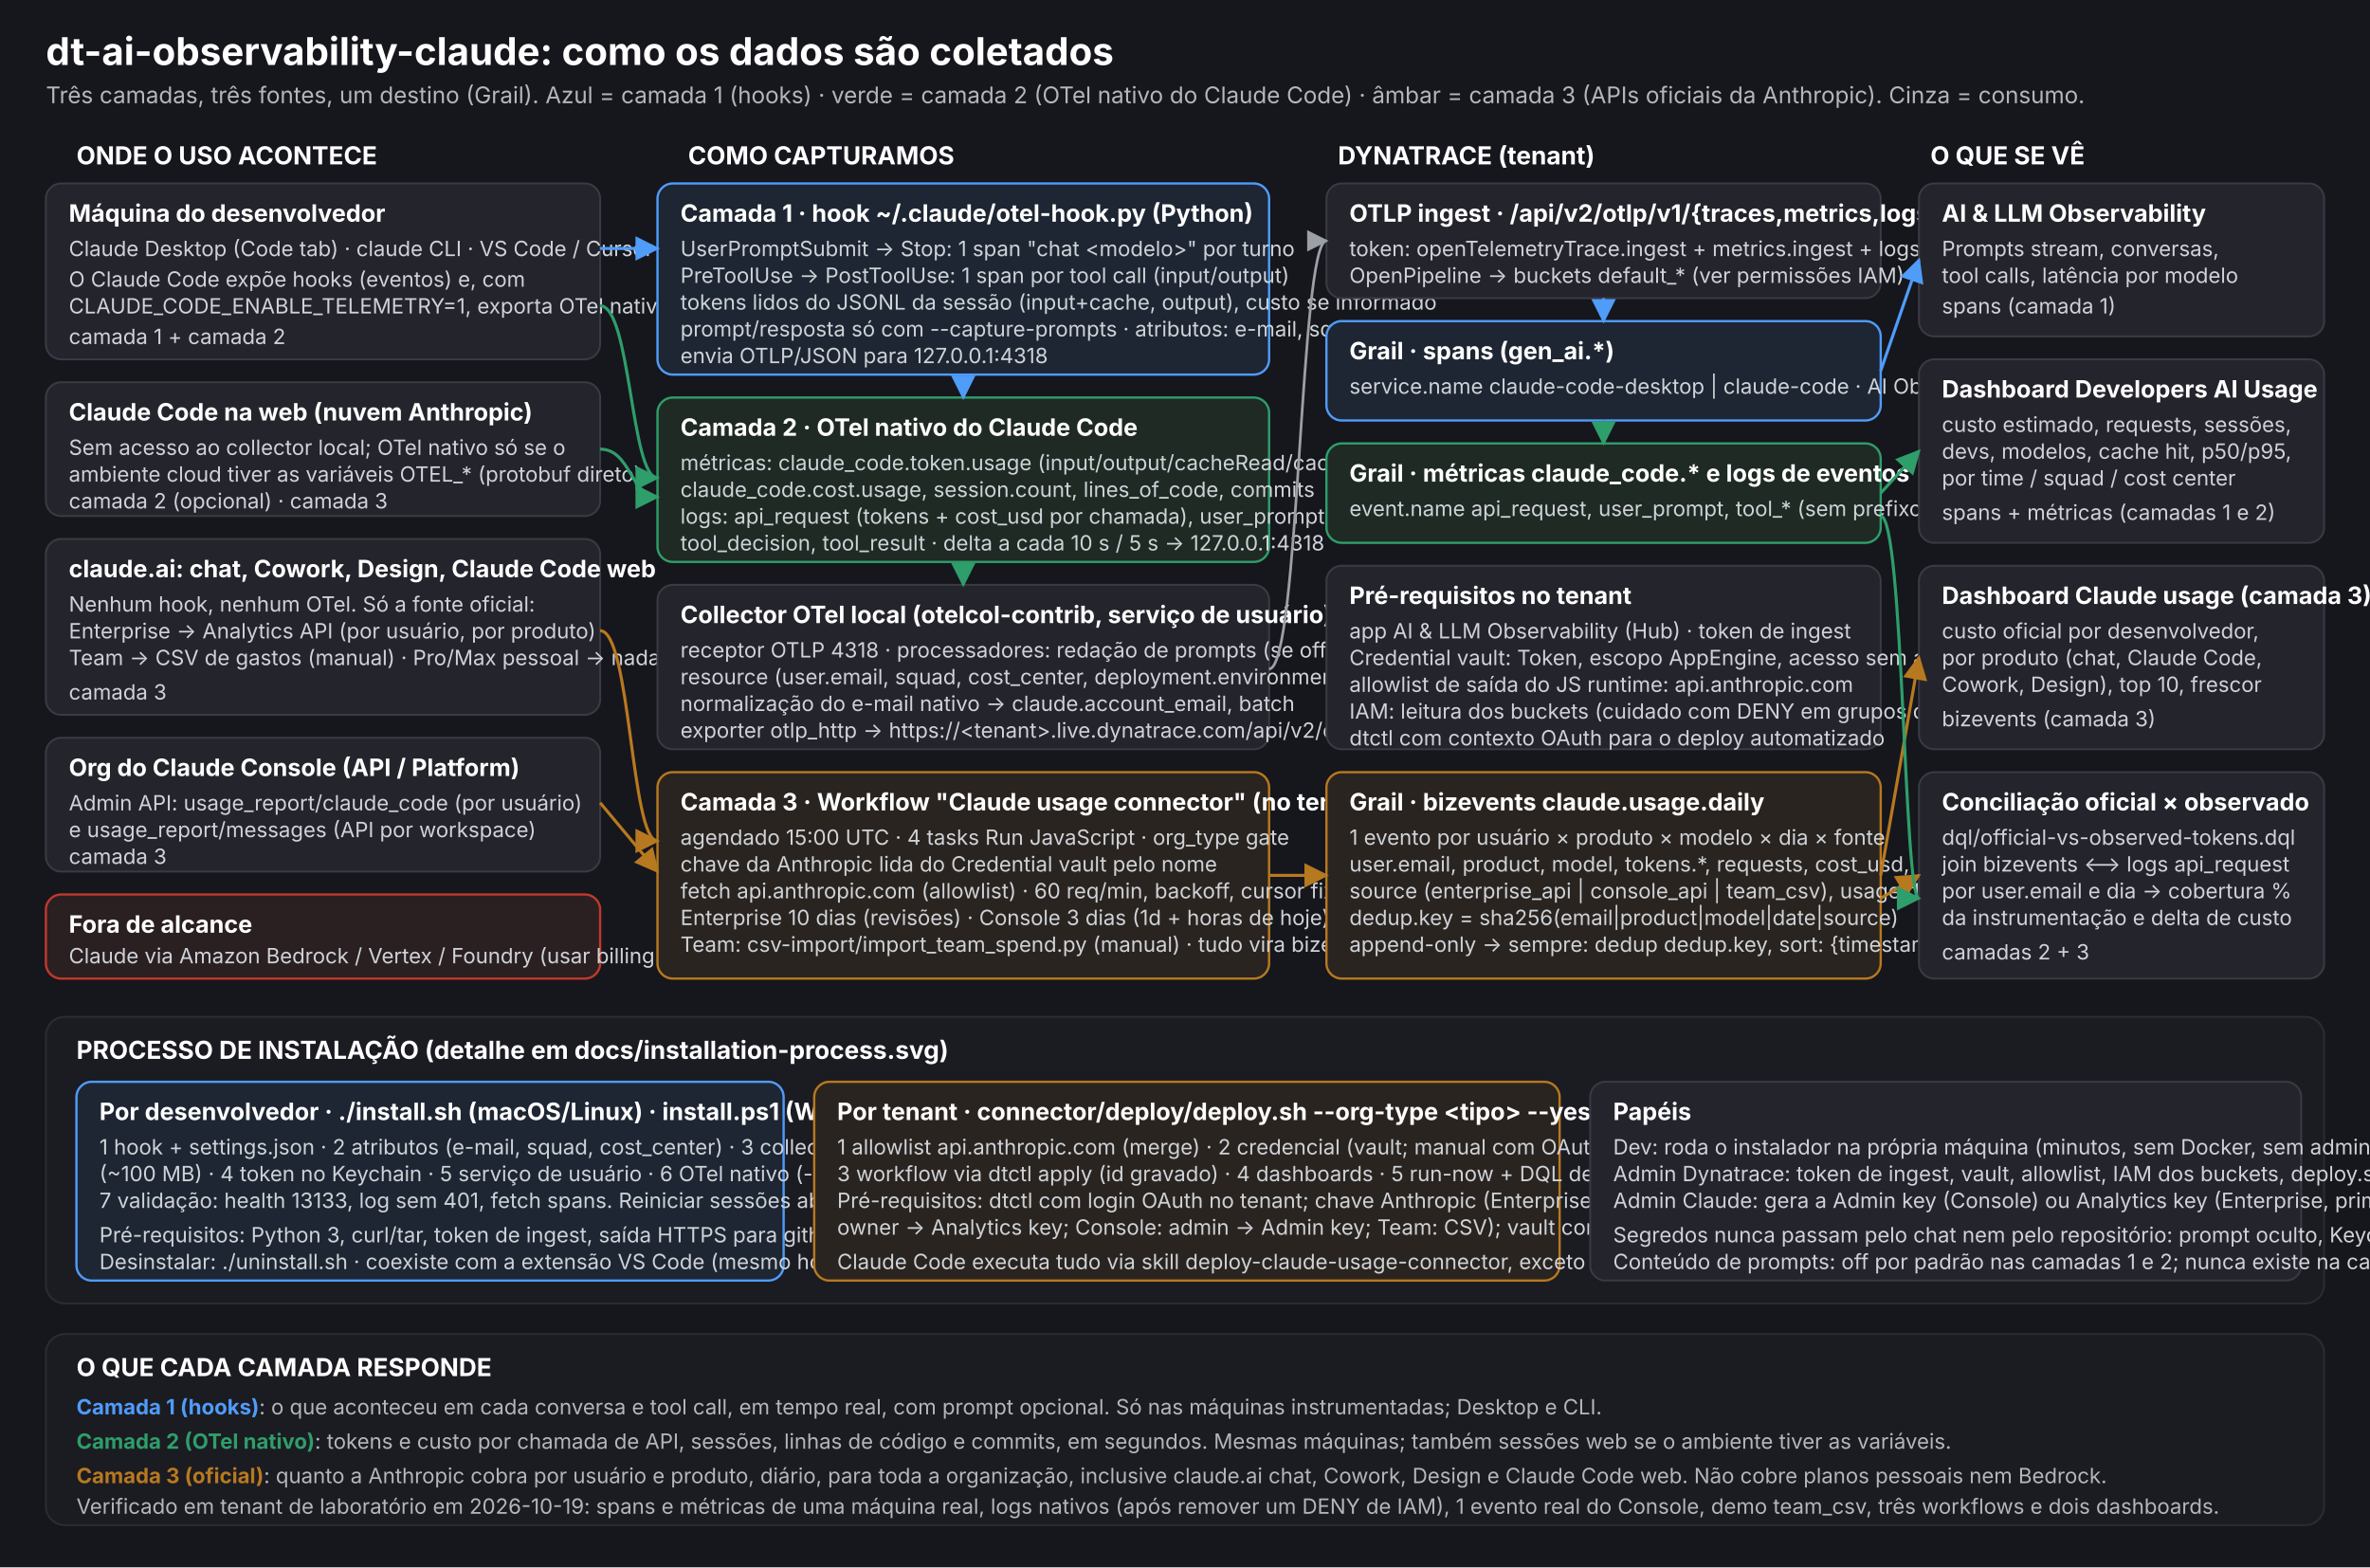
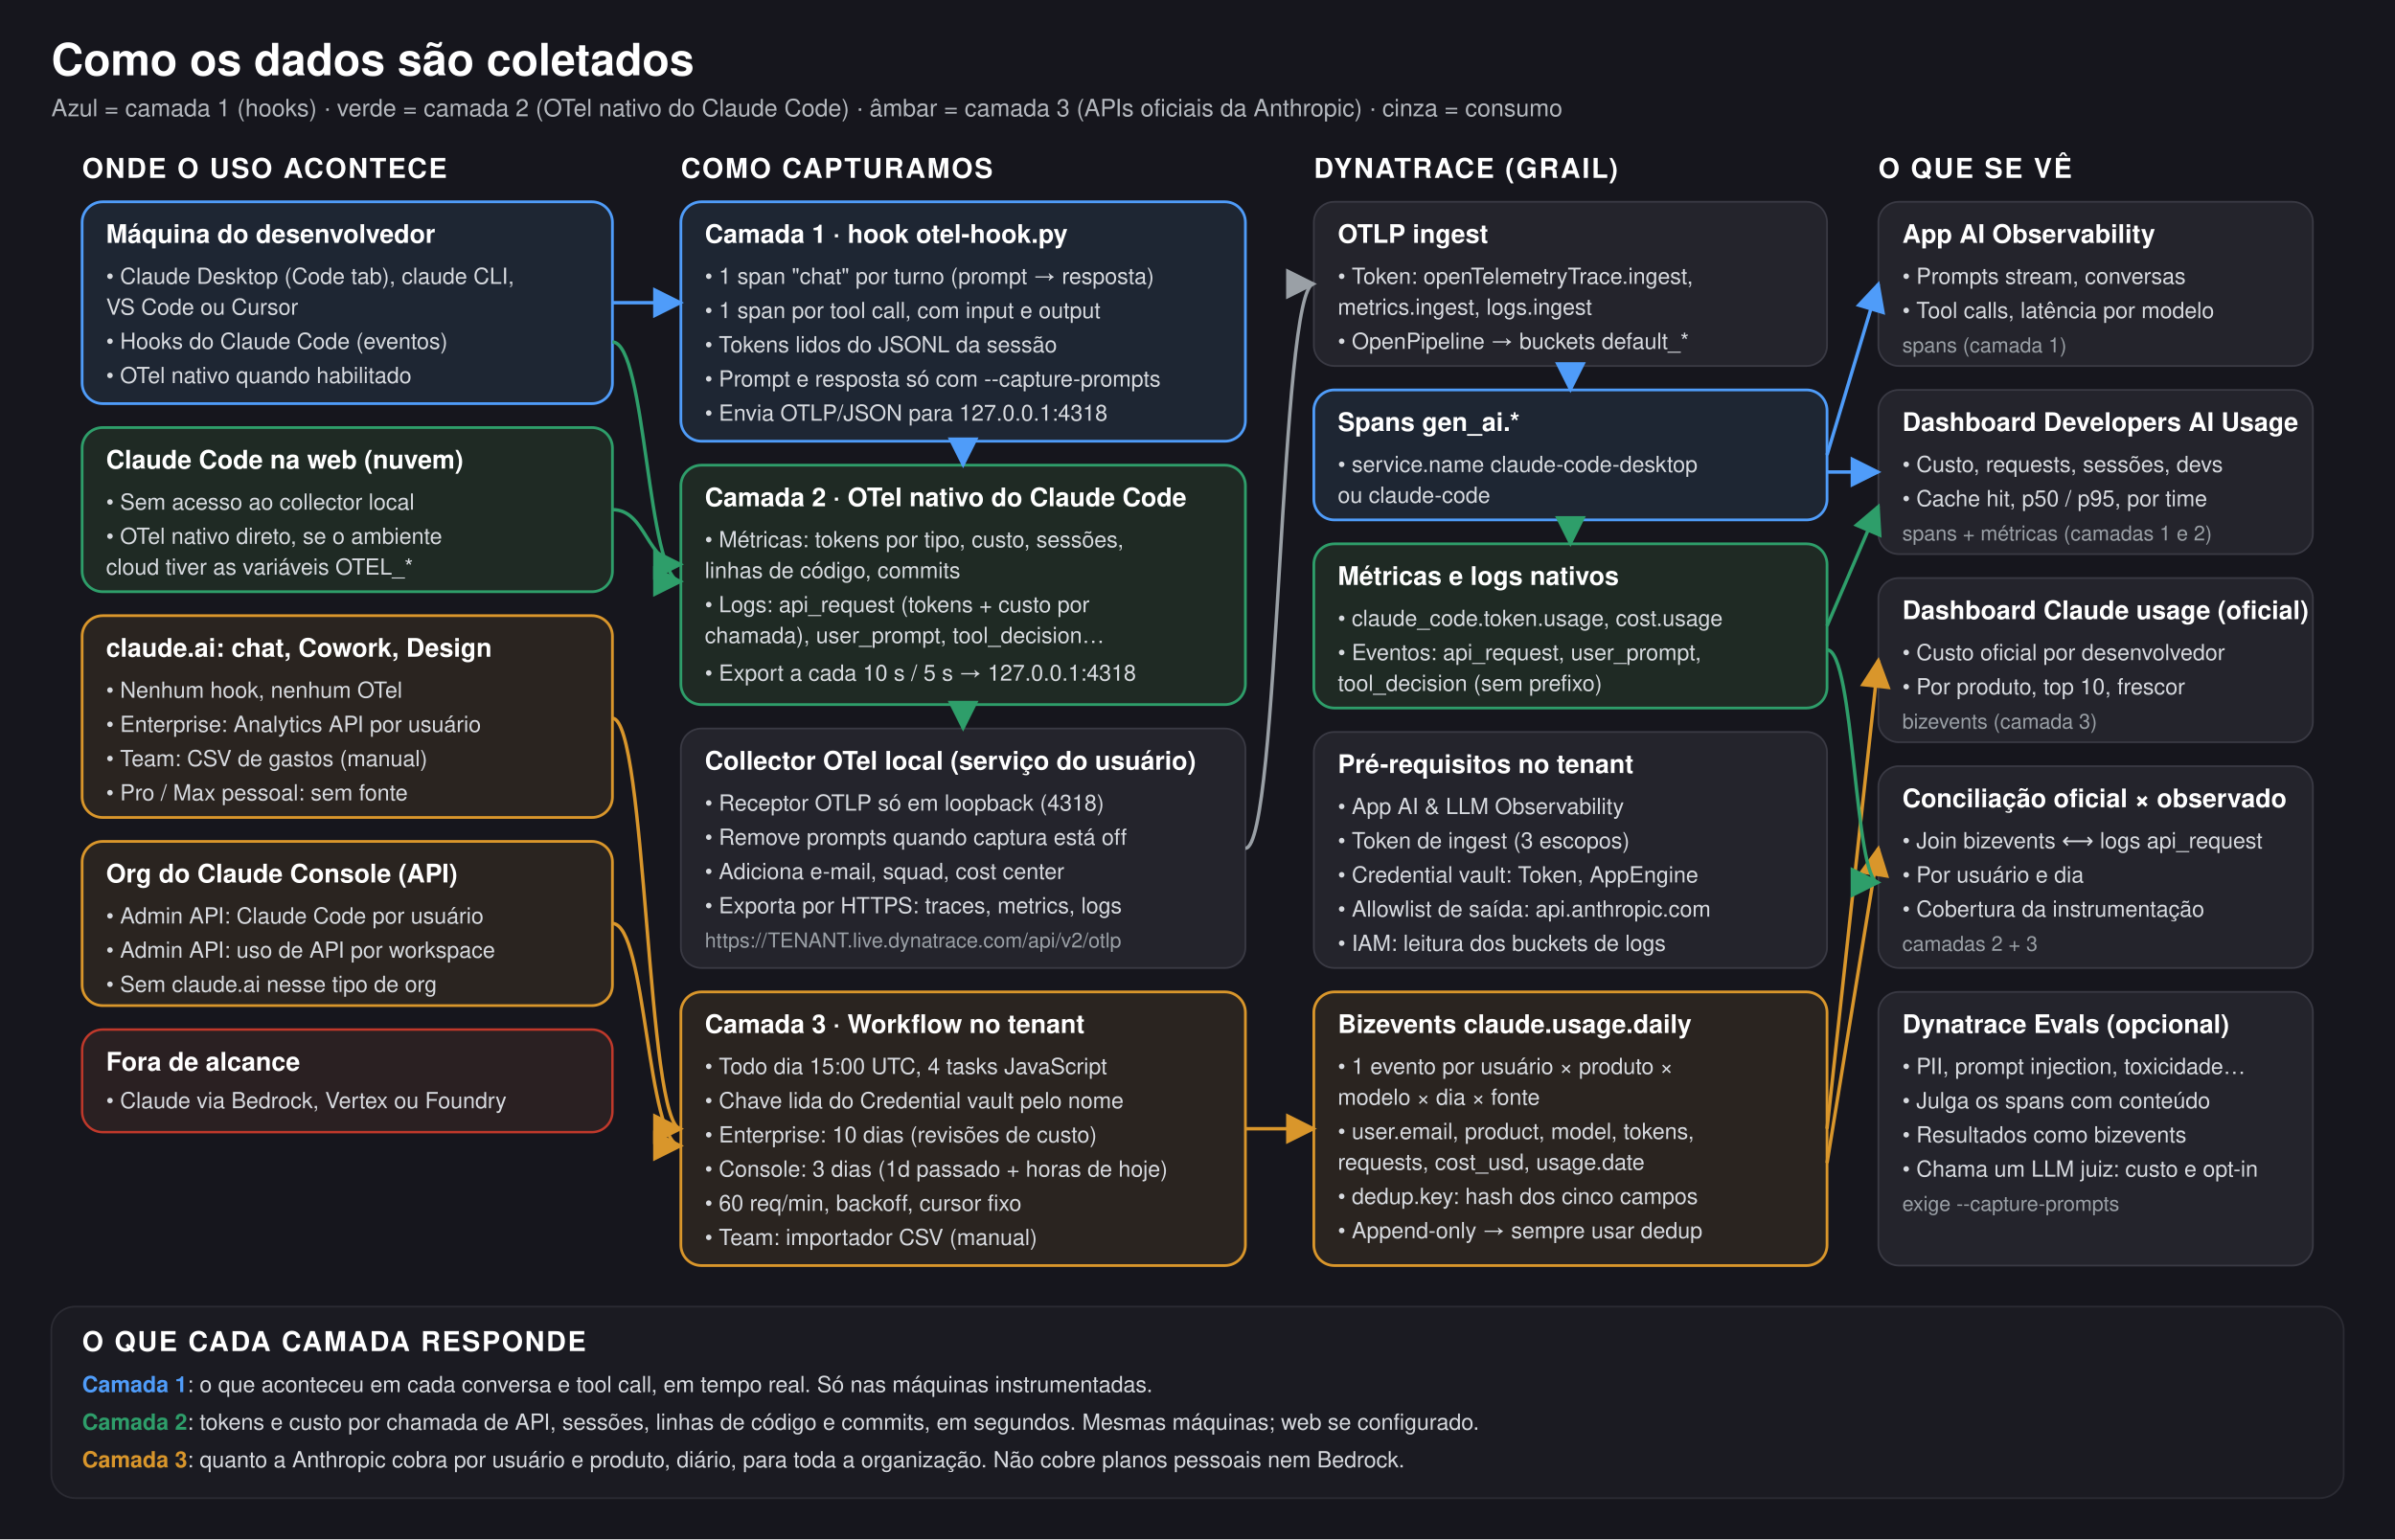
- <svg xmlns="http://www.w3.org/2000/svg" viewBox="0 0 1240 820" width="1240" height="820" font-family="Inter, Helvetica, Arial, sans-serif">
+ <svg xmlns="http://www.w3.org/2000/svg" viewBox="0 0 1400 900" width="1400" height="900" font-family="Helvetica, Arial, sans-serif">
  <defs>
-     <marker id="a1" viewBox="0 0 10 10" refX="9" refY="5" markerWidth="8" markerHeight="8" orient="auto-start-reverse">
+     <marker id="m" viewBox="0 0 10 10" refX="9" refY="5" markerWidth="9" markerHeight="9" orient="auto-start-reverse">
+       <path d="M0,0 L10,5 L0,10 z" fill="#9aa0a6" />
+     </marker>
+     <marker id="mb" viewBox="0 0 10 10" refX="9" refY="5" markerWidth="9" markerHeight="9" orient="auto-start-reverse">
      <path d="M0,0 L10,5 L0,10 z" fill="#4f9cf9" />
    </marker>
-     <marker id="a2" viewBox="0 0 10 10" refX="9" refY="5" markerWidth="8" markerHeight="8" orient="auto-start-reverse">
+     <marker id="mg" viewBox="0 0 10 10" refX="9" refY="5" markerWidth="9" markerHeight="9" orient="auto-start-reverse">
      <path d="M0,0 L10,5 L0,10 z" fill="#2e9e6a" />
    </marker>
-     <marker id="a3" viewBox="0 0 10 10" refX="9" refY="5" markerWidth="8" markerHeight="8" orient="auto-start-reverse">
-       <path d="M0,0 L10,5 L0,10 z" fill="#b7791f" />
-     </marker>
-     <marker id="a4" viewBox="0 0 10 10" refX="9" refY="5" markerWidth="8" markerHeight="8" orient="auto-start-reverse">
-       <path d="M0,0 L10,5 L0,10 z" fill="#9aa0a6" />
+     <marker id="mo" viewBox="0 0 10 10" refX="9" refY="5" markerWidth="9" markerHeight="9" orient="auto-start-reverse">
+       <path d="M0,0 L10,5 L0,10 z" fill="#d9962b" />
    </marker>
  </defs>
  <style>
    .lane { fill:#1b1b22; stroke:#2b2b33; }
-     .title { fill:#fff; font-size:20px; font-weight:700; }
-     .sub { fill:#b3b7bd; font-size:12px; }
-     .lanet { fill:#fff; font-size:13px; font-weight:700; }
-     .box { fill:#24242c; stroke:#3a3a44; stroke-width:1; rx:8; }
-     .b1 { fill:#1e2633; stroke:#4f9cf9; stroke-width:1.2; rx:8; }
-     .b2 { fill:#1f2a24; stroke:#2e9e6a; stroke-width:1.2; rx:8; }
-     .b3 { fill:#2a2420; stroke:#b7791f; stroke-width:1.2; rx:8; }
-     .bx { fill:#2a2022; stroke:#c0392b; stroke-width:1.2; rx:8; }
-     .h { fill:#fff; font-size:12.5px; font-weight:700; }
-     .t { fill:#cfd3d8; font-size:11px; }
-     .tag { font-size:10.5px; font-weight:700; }
-     .l1 { stroke:#4f9cf9; stroke-width:1.6; fill:none; marker-end:url(#a1); }
-     .l2 { stroke:#2e9e6a; stroke-width:1.6; fill:none; marker-end:url(#a2); }
-     .l3 { stroke:#b7791f; stroke-width:1.6; fill:none; marker-end:url(#a3); }
-     .l4 { stroke:#9aa0a6; stroke-width:1.4; fill:none; marker-end:url(#a4); }
-     .leg { fill:#b3b7bd; font-size:11px; }
+     .title { fill:#fff; font-size:26px; font-weight:700; }
+     .sub { fill:#b3b7bd; font-size:14px; }
+     .lanet { fill:#fff; font-size:16px; font-weight:700; letter-spacing:1px; }
+     .box { fill:#24242c; stroke:#3a3a44; stroke-width:1; rx:12; }
+     .bb { fill:#1e2633; stroke:#4f9cf9; stroke-width:1.6; rx:12; }
+     .bg { fill:#1f2a24; stroke:#2e9e6a; stroke-width:1.6; rx:12; }
+     .bo { fill:#2a2420; stroke:#d9962b; stroke-width:1.6; rx:12; }
+     .bx { fill:#2a2022; stroke:#c0392b; stroke-width:1.4; rx:12; }
+     .h { fill:#fff; font-size:15px; font-weight:700; }
+     .t { fill:#d7dadf; font-size:13px; }
+     .k { fill:#9aa0a6; font-size:12px; }
+     .ln { stroke:#9aa0a6; stroke-width:2; fill:none; marker-end:url(#m); }
+     .lb { stroke:#4f9cf9; stroke-width:2; fill:none; marker-end:url(#mb); }
+     .lg { stroke:#2e9e6a; stroke-width:2; fill:none; marker-end:url(#mg); }
+     .lo { stroke:#d9962b; stroke-width:2; fill:none; marker-end:url(#mo); }
  </style>
-   <rect width="1240" height="820" fill="#16161d" />
-   <text x="24" y="34" class="title">dt-ai-observability-claude: como os dados são coletados</text>
-   <text x="24" y="54" class="sub">Três camadas, três fontes, um destino (Grail). Azul = camada 1 (hooks) · verde = camada 2 (OTel nativo do Claude Code) · âmbar = camada 3 (APIs oficiais da Anthropic). Cinza = consumo.</text>
-   <text x="40" y="86" class="lanet">ONDE O USO ACONTECE</text>
-   <text x="360" y="86" class="lanet">COMO CAPTURAMOS</text>
-   <text x="700" y="86" class="lanet">DYNATRACE (tenant)</text>
-   <text x="1010" y="86" class="lanet">O QUE SE VÊ</text>
-   <rect x="24" y="96" width="290" height="92" class="box" />
-   <text x="36" y="116" class="h">Máquina do desenvolvedor</text>
-   <text x="36" y="134" class="t">Claude Desktop (Code tab) · claude CLI · VS Code / Cursor</text>
-   <text x="36" y="150" class="t">O Claude Code expõe hooks (eventos) e, com</text>
-   <text x="36" y="164" class="t">CLAUDE_CODE_ENABLE_TELEMETRY=1, exporta OTel nativo</text>
-   <text x="36" y="180" class="t" fill="#4f9cf9">camada 1 + camada 2</text>
-   <rect x="24" y="200" width="290" height="70" class="box" />
-   <text x="36" y="220" class="h">Claude Code na web (nuvem Anthropic)</text>
-   <text x="36" y="238" class="t">Sem acesso ao collector local; OTel nativo só se o</text>
-   <text x="36" y="252" class="t">ambiente cloud tiver as variáveis OTEL_* (protobuf direto)</text>
-   <text x="36" y="266" class="t" fill="#2e9e6a">camada 2 (opcional) · camada 3</text>
-   <rect x="24" y="282" width="290" height="92" class="box" />
-   <text x="36" y="302" class="h">claude.ai: chat, Cowork, Design, Claude Code web</text>
-   <text x="36" y="320" class="t">Nenhum hook, nenhum OTel. Só a fonte oficial:</text>
-   <text x="36" y="334" class="t">Enterprise → Analytics API (por usuário, por produto)</text>
-   <text x="36" y="348" class="t">Team → CSV de gastos (manual) · Pro/Max pessoal → nada</text>
-   <text x="36" y="366" class="t" fill="#b7791f">camada 3</text>
-   <rect x="24" y="386" width="290" height="70" class="box" />
-   <text x="36" y="406" class="h">Org do Claude Console (API / Platform)</text>
-   <text x="36" y="424" class="t">Admin API: usage_report/claude_code (por usuário)</text>
-   <text x="36" y="438" class="t">e usage_report/messages (API por workspace)</text>
-   <text x="36" y="452" class="t" fill="#b7791f">camada 3</text>
-   <rect x="24" y="468" width="290" height="44" class="bx" />
-   <text x="36" y="488" class="h">Fora de alcance</text>
-   <text x="36" y="504" class="t">Claude via Amazon Bedrock / Vertex / Foundry (usar billing da nuvem)</text>
-   <rect x="344" y="96" width="320" height="100" class="b1" />
-   <text x="356" y="116" class="h">Camada 1 · hook ~/.claude/otel-hook.py (Python)</text>
-   <text x="356" y="134" class="t">UserPromptSubmit → Stop: 1 span "chat &lt;modelo&gt;" por turno</text>
-   <text x="356" y="148" class="t">PreToolUse → PostToolUse: 1 span por tool call (input/output)</text>
-   <text x="356" y="162" class="t">tokens lidos do JSONL da sessão (input+cache, output), custo se informado</text>
-   <text x="356" y="176" class="t">prompt/resposta só com --capture-prompts · atributos: e-mail, squad, cost_center</text>
-   <text x="356" y="190" class="t">envia OTLP/JSON para 127.0.0.1:4318</text>
-   <rect x="344" y="208" width="320" height="86" class="b2" />
-   <text x="356" y="228" class="h">Camada 2 · OTel nativo do Claude Code</text>
-   <text x="356" y="246" class="t">métricas: claude_code.token.usage (input/output/cacheRead/cacheCreation),</text>
-   <text x="356" y="260" class="t">claude_code.cost.usage, session.count, lines_of_code, commits</text>
-   <text x="356" y="274" class="t">logs: api_request (tokens + cost_usd por chamada), user_prompt,</text>
-   <text x="356" y="288" class="t">tool_decision, tool_result · delta a cada 10 s / 5 s → 127.0.0.1:4318</text>
-   <rect x="344" y="306" width="320" height="86" class="box" />
-   <text x="356" y="326" class="h">Collector OTel local (otelcol-contrib, serviço de usuário)</text>
-   <text x="356" y="344" class="t">receptor OTLP 4318 · processadores: redação de prompts (se off),</text>
-   <text x="356" y="358" class="t">resource (user.email, squad, cost_center, deployment.environment),</text>
-   <text x="356" y="372" class="t">normalização do e-mail nativo → claude.account_email, batch</text>
-   <text x="356" y="386" class="t">exporter otlp_http → https://&lt;tenant&gt;.live.dynatrace.com/api/v2/otlp</text>
-   <rect x="344" y="404" width="320" height="108" class="b3" />
-   <text x="356" y="424" class="h">Camada 3 · Workflow "Claude usage connector" (no tenant)</text>
-   <text x="356" y="442" class="t">agendado 15:00 UTC · 4 tasks Run JavaScript · org_type gate</text>
-   <text x="356" y="456" class="t">chave da Anthropic lida do Credential vault pelo nome</text>
-   <text x="356" y="470" class="t">fetch api.anthropic.com (allowlist) · 60 req/min, backoff, cursor fixo</text>
-   <text x="356" y="484" class="t">Enterprise 10 dias (revisões) · Console 3 dias (1d + horas de hoje)</text>
-   <text x="356" y="498" class="t">Team: csv-import/import_team_spend.py (manual) · tudo vira bizevents</text>
-   <rect x="694" y="96" width="290" height="60" class="box" />
-   <text x="706" y="116" class="h">OTLP ingest · /api/v2/otlp/v1/{traces,metrics,logs}</text>
-   <text x="706" y="134" class="t">token: openTelemetryTrace.ingest + metrics.ingest + logs.ingest</text>
-   <text x="706" y="148" class="t">OpenPipeline → buckets default_* (ver permissões IAM)</text>
-   <rect x="694" y="168" width="290" height="52" class="b1" />
-   <text x="706" y="188" class="h">Grail · spans (gen_ai.*)</text>
-   <text x="706" y="206" class="t">service.name claude-code-desktop | claude-code · AI Obs app</text>
-   <rect x="694" y="232" width="290" height="52" class="b2" />
-   <text x="706" y="252" class="h">Grail · métricas claude_code.* e logs de eventos</text>
-   <text x="706" y="270" class="t">event.name api_request, user_prompt, tool_* (sem prefixo)</text>
-   <rect x="694" y="296" width="290" height="96" class="box" />
-   <text x="706" y="316" class="h">Pré-requisitos no tenant</text>
-   <text x="706" y="334" class="t">app AI &amp; LLM Observability (Hub) · token de ingest</text>
-   <text x="706" y="348" class="t">Credential vault: Token, escopo AppEngine, acesso sem app context</text>
-   <text x="706" y="362" class="t">allowlist de saída do JS runtime: api.anthropic.com</text>
-   <text x="706" y="376" class="t">IAM: leitura dos buckets (cuidado com DENY em grupos de teste)</text>
-   <text x="706" y="390" class="t">dtctl com contexto OAuth para o deploy automatizado</text>
-   <rect x="694" y="404" width="290" height="108" class="b3" />
-   <text x="706" y="424" class="h">Grail · bizevents claude.usage.daily</text>
-   <text x="706" y="442" class="t">1 evento por usuário × produto × modelo × dia × fonte</text>
-   <text x="706" y="456" class="t">user.email, product, model, tokens.*, requests, cost_usd,</text>
-   <text x="706" y="470" class="t">source (enterprise_api | console_api | team_csv), usage.date,</text>
-   <text x="706" y="484" class="t">dedup.key = sha256(email|product|model|date|source)</text>
-   <text x="706" y="498" class="t">append-only → sempre: dedup dedup.key, sort: {timestamp desc}</text>
-   <rect x="1004" y="96" width="212" height="80" class="box" />
-   <text x="1016" y="116" class="h">AI &amp; LLM Observability</text>
-   <text x="1016" y="134" class="t">Prompts stream, conversas,</text>
-   <text x="1016" y="148" class="t">tool calls, latência por modelo</text>
-   <text x="1016" y="164" class="t" fill="#4f9cf9">spans (camada 1)</text>
-   <rect x="1004" y="188" width="212" height="96" class="box" />
-   <text x="1016" y="208" class="h">Dashboard Developers AI Usage</text>
-   <text x="1016" y="226" class="t">custo estimado, requests, sessões,</text>
-   <text x="1016" y="240" class="t">devs, modelos, cache hit, p50/p95,</text>
-   <text x="1016" y="254" class="t">por time / squad / cost center</text>
-   <text x="1016" y="272" class="t" fill="#2e9e6a">spans + métricas (camadas 1 e 2)</text>
-   <rect x="1004" y="296" width="212" height="96" class="box" />
-   <text x="1016" y="316" class="h">Dashboard Claude usage (camada 3)</text>
-   <text x="1016" y="334" class="t">custo oficial por desenvolvedor,</text>
-   <text x="1016" y="348" class="t">por produto (chat, Claude Code,</text>
-   <text x="1016" y="362" class="t">Cowork, Design), top 10, frescor</text>
-   <text x="1016" y="380" class="t" fill="#b7791f">bizevents (camada 3)</text>
-   <rect x="1004" y="404" width="212" height="108" class="box" />
-   <text x="1016" y="424" class="h">Conciliação oficial × observado</text>
-   <text x="1016" y="442" class="t">dql/official-vs-observed-tokens.dql</text>
-   <text x="1016" y="456" class="t">join bizevents ⟷ logs api_request</text>
-   <text x="1016" y="470" class="t">por user.email e dia → cobertura %</text>
-   <text x="1016" y="484" class="t">da instrumentação e delta de custo</text>
-   <text x="1016" y="502" class="t" fill="#9aa0a6">camadas 2 + 3</text>
-   <path d="M314,130 L344,130" class="l1" />
-   <path d="M314,160 C330,160 330,250 344,250" class="l2" />
-   <path d="M314,235 C330,235 330,260 344,260" class="l2" />
-   <path d="M314,330 C330,330 330,440 344,440" class="l3" />
-   <path d="M314,420 L344,456" class="l3" />
-   <path d="M504,196 L504,208" class="l1" />
-   <path d="M504,294 L504,306" class="l2" />
-   <path d="M664,350 C680,350 680,126 694,126" class="l4" />
-   <path d="M839,156 L839,168" class="l1" />
-   <path d="M839,220 L839,232" class="l2" />
-   <path d="M664,458 L694,458" class="l3" />
-   <path d="M984,194 L1004,136" class="l1" />
-   <path d="M984,258 L1004,236" class="l2" />
-   <path d="M984,458 L1004,344" class="l3" />
-   <path d="M984,470 L1004,458" class="l3" />
-   <path d="M984,270 C996,270 996,470 1004,470" class="l2" />
-   <rect x="24" y="532" width="1192" height="150" class="lane" rx="10" />
-   <text x="40" y="554" class="lanet">PROCESSO DE INSTALAÇÃO (detalhe em docs/installation-process.svg)</text>
-   <rect x="40" y="566" width="370" height="104" class="b1" />
-   <text x="52" y="586" class="h">Por desenvolvedor · ./install.sh (macOS/Linux) · install.ps1 (Windows)</text>
-   <text x="52" y="604" class="t">1 hook + settings.json · 2 atributos (e-mail, squad, cost_center) · 3 collector</text>
-   <text x="52" y="618" class="t">(~100 MB) · 4 token no Keychain · 5 serviço de usuário · 6 OTel nativo (--enable-native-otel)</text>
-   <text x="52" y="632" class="t">7 validação: health 13133, log sem 401, fetch spans. Reiniciar sessões abertas.</text>
-   <text x="52" y="650" class="t">Pré-requisitos: Python 3, curl/tar, token de ingest, saída HTTPS para github.com e &lt;tenant&gt;.live</text>
-   <text x="52" y="664" class="t">Desinstalar: ./uninstall.sh · coexiste com a extensão VS Code (mesmo hook)</text>
-   <rect x="426" y="566" width="390" height="104" class="b3" />
-   <text x="438" y="586" class="h">Por tenant · connector/deploy/deploy.sh --org-type &lt;tipo&gt; --yes (ou deploy_all.sh)</text>
-   <text x="438" y="604" class="t">1 allowlist api.anthropic.com (merge) · 2 credencial (vault; manual com OAuth) ·</text>
-   <text x="438" y="618" class="t">3 workflow via dtctl apply (id gravado) · 4 dashboards · 5 run-now + DQL de verificação</text>
-   <text x="438" y="632" class="t">Pré-requisitos: dtctl com login OAuth no tenant; chave Anthropic (Enterprise: primary</text>
-   <text x="438" y="646" class="t">owner → Analytics key; Console: admin → Admin key; Team: CSV); vault com escopo AppEngine</text>
-   <text x="438" y="664" class="t">Claude Code executa tudo via skill deploy-claude-usage-connector, exceto colar segredos</text>
-   <rect x="832" y="566" width="372" height="104" class="box" />
-   <text x="844" y="586" class="h">Papéis</text>
-   <text x="844" y="604" class="t">Dev: roda o instalador na própria máquina (minutos, sem Docker, sem admin)</text>
-   <text x="844" y="618" class="t">Admin Dynatrace: token de ingest, vault, allowlist, IAM dos buckets, deploy.sh</text>
-   <text x="844" y="632" class="t">Admin Claude: gera a Admin key (Console) ou Analytics key (Enterprise, primary owner)</text>
-   <text x="844" y="650" class="t">Segredos nunca passam pelo chat nem pelo repositório: prompt oculto, Keychain, vault</text>
-   <text x="844" y="664" class="t">Conteúdo de prompts: off por padrão nas camadas 1 e 2; nunca existe na camada 3</text>
-   <rect x="24" y="698" width="1192" height="100" class="lane" rx="10" />
-   <text x="40" y="720" class="lanet">O QUE CADA CAMADA RESPONDE</text>
-   <text x="40" y="740" class="leg">
-     <tspan fill="#4f9cf9" font-weight="700">Camada 1 (hooks)</tspan>: o que aconteceu em cada conversa e tool call, em tempo real, com prompt opcional. Só nas máquinas instrumentadas; Desktop e CLI.</text>
-   <text x="40" y="758" class="leg">
-     <tspan fill="#2e9e6a" font-weight="700">Camada 2 (OTel nativo)</tspan>: tokens e custo por chamada de API, sessões, linhas de código e commits, em segundos. Mesmas máquinas; também sessões web se o ambiente tiver as variáveis.</text>
-   <text x="40" y="776" class="leg">
-     <tspan fill="#b7791f" font-weight="700">Camada 3 (oficial)</tspan>: quanto a Anthropic cobra por usuário e produto, diário, para toda a organização, inclusive claude.ai chat, Cowork, Design e Claude Code web. Não cobre planos pessoais nem Bedrock.</text>
-   <text x="40" y="792" class="leg">Verificado em tenant de laboratório em 2026-10-19: spans e métricas de uma máquina real, logs nativos (após remover um DENY de IAM), 1 evento real do Console, demo team_csv, três workflows e dois dashboards.</text>
+   <rect width="1400" height="900" fill="#16161d" />
+   <text x="30" y="44" class="title">Como os dados são coletados</text>
+   <text x="30" y="68" class="sub">Azul = camada 1 (hooks) · verde = camada 2 (OTel nativo do Claude Code) · âmbar = camada 3 (APIs oficiais da Anthropic) · cinza = consumo</text>
+   <text x="48" y="104" class="lanet">ONDE O USO ACONTECE</text>
+   <text x="398" y="104" class="lanet">COMO CAPTURAMOS</text>
+   <text x="768" y="104" class="lanet">DYNATRACE (GRAIL)</text>
+   <text x="1098" y="104" class="lanet">O QUE SE VÊ</text>
+   <rect x="48" y="118" width="310" height="118" class="bb" />
+   <text x="62" y="142" class="h">Máquina do desenvolvedor</text>
+   <text x="62" y="166" class="t">• Claude Desktop (Code tab), claude CLI,</text>
+   <text x="62" y="184" class="t">  VS Code ou Cursor</text>
+   <text x="62" y="204" class="t">• Hooks do Claude Code (eventos)</text>
+   <text x="62" y="224" class="t">• OTel nativo quando habilitado</text>
+   <rect x="48" y="250" width="310" height="96" class="bg" />
+   <text x="62" y="274" class="h">Claude Code na web (nuvem)</text>
+   <text x="62" y="298" class="t">• Sem acesso ao collector local</text>
+   <text x="62" y="318" class="t">• OTel nativo direto, se o ambiente</text>
+   <text x="62" y="336" class="t">  cloud tiver as variáveis OTEL_*</text>
+   <rect x="48" y="360" width="310" height="118" class="bo" />
+   <text x="62" y="384" class="h">claude.ai: chat, Cowork, Design</text>
+   <text x="62" y="408" class="t">• Nenhum hook, nenhum OTel</text>
+   <text x="62" y="428" class="t">• Enterprise: Analytics API por usuário</text>
+   <text x="62" y="448" class="t">• Team: CSV de gastos (manual)</text>
+   <text x="62" y="468" class="t">• Pro / Max pessoal: sem fonte</text>
+   <rect x="48" y="492" width="310" height="96" class="bo" />
+   <text x="62" y="516" class="h">Org do Claude Console (API)</text>
+   <text x="62" y="540" class="t">• Admin API: Claude Code por usuário</text>
+   <text x="62" y="560" class="t">• Admin API: uso de API por workspace</text>
+   <text x="62" y="580" class="t">• Sem claude.ai nesse tipo de org</text>
+   <rect x="48" y="602" width="310" height="60" class="bx" />
+   <text x="62" y="626" class="h">Fora de alcance</text>
+   <text x="62" y="648" class="t">• Claude via Bedrock, Vertex ou Foundry</text>
+   <rect x="398" y="118" width="330" height="140" class="bb" />
+   <text x="412" y="142" class="h">Camada 1 · hook otel-hook.py</text>
+   <text x="412" y="166" class="t">• 1 span "chat" por turno (prompt → resposta)</text>
+   <text x="412" y="186" class="t">• 1 span por tool call, com input e output</text>
+   <text x="412" y="206" class="t">• Tokens lidos do JSONL da sessão</text>
+   <text x="412" y="226" class="t">• Prompt e resposta só com --capture-prompts</text>
+   <text x="412" y="246" class="t">• Envia OTLP/JSON para 127.0.0.1:4318</text>
+   <rect x="398" y="272" width="330" height="140" class="bg" />
+   <text x="412" y="296" class="h">Camada 2 · OTel nativo do Claude Code</text>
+   <text x="412" y="320" class="t">• Métricas: tokens por tipo, custo, sessões,</text>
+   <text x="412" y="338" class="t">  linhas de código, commits</text>
+   <text x="412" y="358" class="t">• Logs: api_request (tokens + custo por</text>
+   <text x="412" y="376" class="t">  chamada), user_prompt, tool_decision…</text>
+   <text x="412" y="398" class="t">• Export a cada 10 s / 5 s → 127.0.0.1:4318</text>
+   <rect x="398" y="426" width="330" height="140" class="box" />
+   <text x="412" y="450" class="h">Collector OTel local (serviço do usuário)</text>
+   <text x="412" y="474" class="t">• Receptor OTLP só em loopback (4318)</text>
+   <text x="412" y="494" class="t">• Remove prompts quando captura está off</text>
+   <text x="412" y="514" class="t">• Adiciona e-mail, squad, cost center</text>
+   <text x="412" y="534" class="t">• Exporta por HTTPS: traces, metrics, logs</text>
+   <text x="412" y="554" class="k">  https://TENANT.live.dynatrace.com/api/v2/otlp</text>
+   <rect x="398" y="580" width="330" height="160" class="bo" />
+   <text x="412" y="604" class="h">Camada 3 · Workflow no tenant</text>
+   <text x="412" y="628" class="t">• Todo dia 15:00 UTC, 4 tasks JavaScript</text>
+   <text x="412" y="648" class="t">• Chave lida do Credential vault pelo nome</text>
+   <text x="412" y="668" class="t">• Enterprise: 10 dias (revisões de custo)</text>
+   <text x="412" y="688" class="t">• Console: 3 dias (1d passado + horas de hoje)</text>
+   <text x="412" y="708" class="t">• 60 req/min, backoff, cursor fixo</text>
+   <text x="412" y="728" class="t">• Team: importador CSV (manual)</text>
+   <rect x="768" y="118" width="300" height="96" class="box" />
+   <text x="782" y="142" class="h">OTLP ingest</text>
+   <text x="782" y="166" class="t">• Token: openTelemetryTrace.ingest,</text>
+   <text x="782" y="184" class="t">  metrics.ingest, logs.ingest</text>
+   <text x="782" y="204" class="t">• OpenPipeline → buckets default_*</text>
+   <rect x="768" y="228" width="300" height="76" class="bb" />
+   <text x="782" y="252" class="h">Spans gen_ai.*</text>
+   <text x="782" y="276" class="t">• service.name claude-code-desktop</text>
+   <text x="782" y="294" class="t">  ou claude-code</text>
+   <rect x="768" y="318" width="300" height="96" class="bg" />
+   <text x="782" y="342" class="h">Métricas e logs nativos</text>
+   <text x="782" y="366" class="t">• claude_code.token.usage, cost.usage</text>
+   <text x="782" y="386" class="t">• Eventos: api_request, user_prompt,</text>
+   <text x="782" y="404" class="t">  tool_decision (sem prefixo)</text>
+   <rect x="768" y="428" width="300" height="138" class="box" />
+   <text x="782" y="452" class="h">Pré-requisitos no tenant</text>
+   <text x="782" y="476" class="t">• App AI &amp; LLM Observability</text>
+   <text x="782" y="496" class="t">• Token de ingest (3 escopos)</text>
+   <text x="782" y="516" class="t">• Credential vault: Token, AppEngine</text>
+   <text x="782" y="536" class="t">• Allowlist de saída: api.anthropic.com</text>
+   <text x="782" y="556" class="t">• IAM: leitura dos buckets de logs</text>
+   <rect x="768" y="580" width="300" height="160" class="bo" />
+   <text x="782" y="604" class="h">Bizevents claude.usage.daily</text>
+   <text x="782" y="628" class="t">• 1 evento por usuário × produto ×</text>
+   <text x="782" y="646" class="t">  modelo × dia × fonte</text>
+   <text x="782" y="666" class="t">• user.email, product, model, tokens,</text>
+   <text x="782" y="684" class="t">  requests, cost_usd, usage.date</text>
+   <text x="782" y="704" class="t">• dedup.key: hash dos cinco campos</text>
+   <text x="782" y="724" class="t">• Append-only → sempre usar dedup</text>
+   <rect x="1098" y="118" width="254" height="96" class="box" />
+   <text x="1112" y="142" class="h">App AI Observability</text>
+   <text x="1112" y="166" class="t">• Prompts stream, conversas</text>
+   <text x="1112" y="186" class="t">• Tool calls, latência por modelo</text>
+   <text x="1112" y="206" class="k">  spans (camada 1)</text>
+   <rect x="1098" y="228" width="254" height="96" class="box" />
+   <text x="1112" y="252" class="h">Dashboard Developers AI Usage</text>
+   <text x="1112" y="276" class="t">• Custo, requests, sessões, devs</text>
+   <text x="1112" y="296" class="t">• Cache hit, p50 / p95, por time</text>
+   <text x="1112" y="316" class="k">  spans + métricas (camadas 1 e 2)</text>
+   <rect x="1098" y="338" width="254" height="96" class="box" />
+   <text x="1112" y="362" class="h">Dashboard Claude usage (oficial)</text>
+   <text x="1112" y="386" class="t">• Custo oficial por desenvolvedor</text>
+   <text x="1112" y="406" class="t">• Por produto, top 10, frescor</text>
+   <text x="1112" y="426" class="k">  bizevents (camada 3)</text>
+   <rect x="1098" y="448" width="254" height="118" class="box" />
+   <text x="1112" y="472" class="h">Conciliação oficial × observado</text>
+   <text x="1112" y="496" class="t">• Join bizevents ⟷ logs api_request</text>
+   <text x="1112" y="516" class="t">• Por usuário e dia</text>
+   <text x="1112" y="536" class="t">• Cobertura da instrumentação</text>
+   <text x="1112" y="556" class="k">  camadas 2 + 3</text>
+   <rect x="1098" y="580" width="254" height="160" class="box" />
+   <text x="1112" y="604" class="h">Dynatrace Evals (opcional)</text>
+   <text x="1112" y="628" class="t">• PII, prompt injection, toxicidade…</text>
+   <text x="1112" y="648" class="t">• Julga os spans com conteúdo</text>
+   <text x="1112" y="668" class="t">• Resultados como bizevents</text>
+   <text x="1112" y="688" class="t">• Chama um LLM juiz: custo e opt-in</text>
+   <text x="1112" y="708" class="k">  exige --capture-prompts</text>
+   <path d="M358,177 L398,177" class="lb" />
+   <path d="M358,200 C378,200 378,340 398,340" class="lg" />
+   <path d="M358,298 C378,298 378,330 398,330" class="lg" />
+   <path d="M563,258 L563,272" class="lb" />
+   <path d="M563,412 L563,426" class="lg" />
+   <path d="M728,496 C748,496 748,166 768,166" class="ln" />
+   <path d="M918,214 L918,228" class="lb" />
+   <path d="M918,304 L918,318" class="lg" />
+   <path d="M358,420 C378,420 378,660 398,660" class="lo" />
+   <path d="M358,540 C378,540 378,670 398,670" class="lo" />
+   <path d="M728,660 L768,660" class="lo" />
+   <path d="M1068,266 L1098,166" class="lb" />
+   <path d="M1068,276 L1098,276" class="lb" />
+   <path d="M1068,366 L1098,296" class="lg" />
+   <path d="M1068,660 L1098,386" class="lo" />
+   <path d="M1068,680 L1098,496" class="lo" />
+   <path d="M1068,380 C1084,380 1084,516 1098,516" class="lg" />
+   <rect x="30" y="764" width="1340" height="112" class="lane" rx="14" />
+   <text x="48" y="790" class="lanet">O QUE CADA CAMADA RESPONDE</text>
+   <text x="48" y="814" class="t">
+     <tspan fill="#4f9cf9" font-weight="700">Camada 1</tspan>: o que aconteceu em cada conversa e tool call, em tempo real. Só nas máquinas instrumentadas.</text>
+   <text x="48" y="836" class="t">
+     <tspan fill="#2e9e6a" font-weight="700">Camada 2</tspan>: tokens e custo por chamada de API, sessões, linhas de código e commits, em segundos. Mesmas máquinas; web se configurado.</text>
+   <text x="48" y="858" class="t">
+     <tspan fill="#d9962b" font-weight="700">Camada 3</tspan>: quanto a Anthropic cobra por usuário e produto, diário, para toda a organização. Não cobre planos pessoais nem Bedrock.</text>
</svg>
